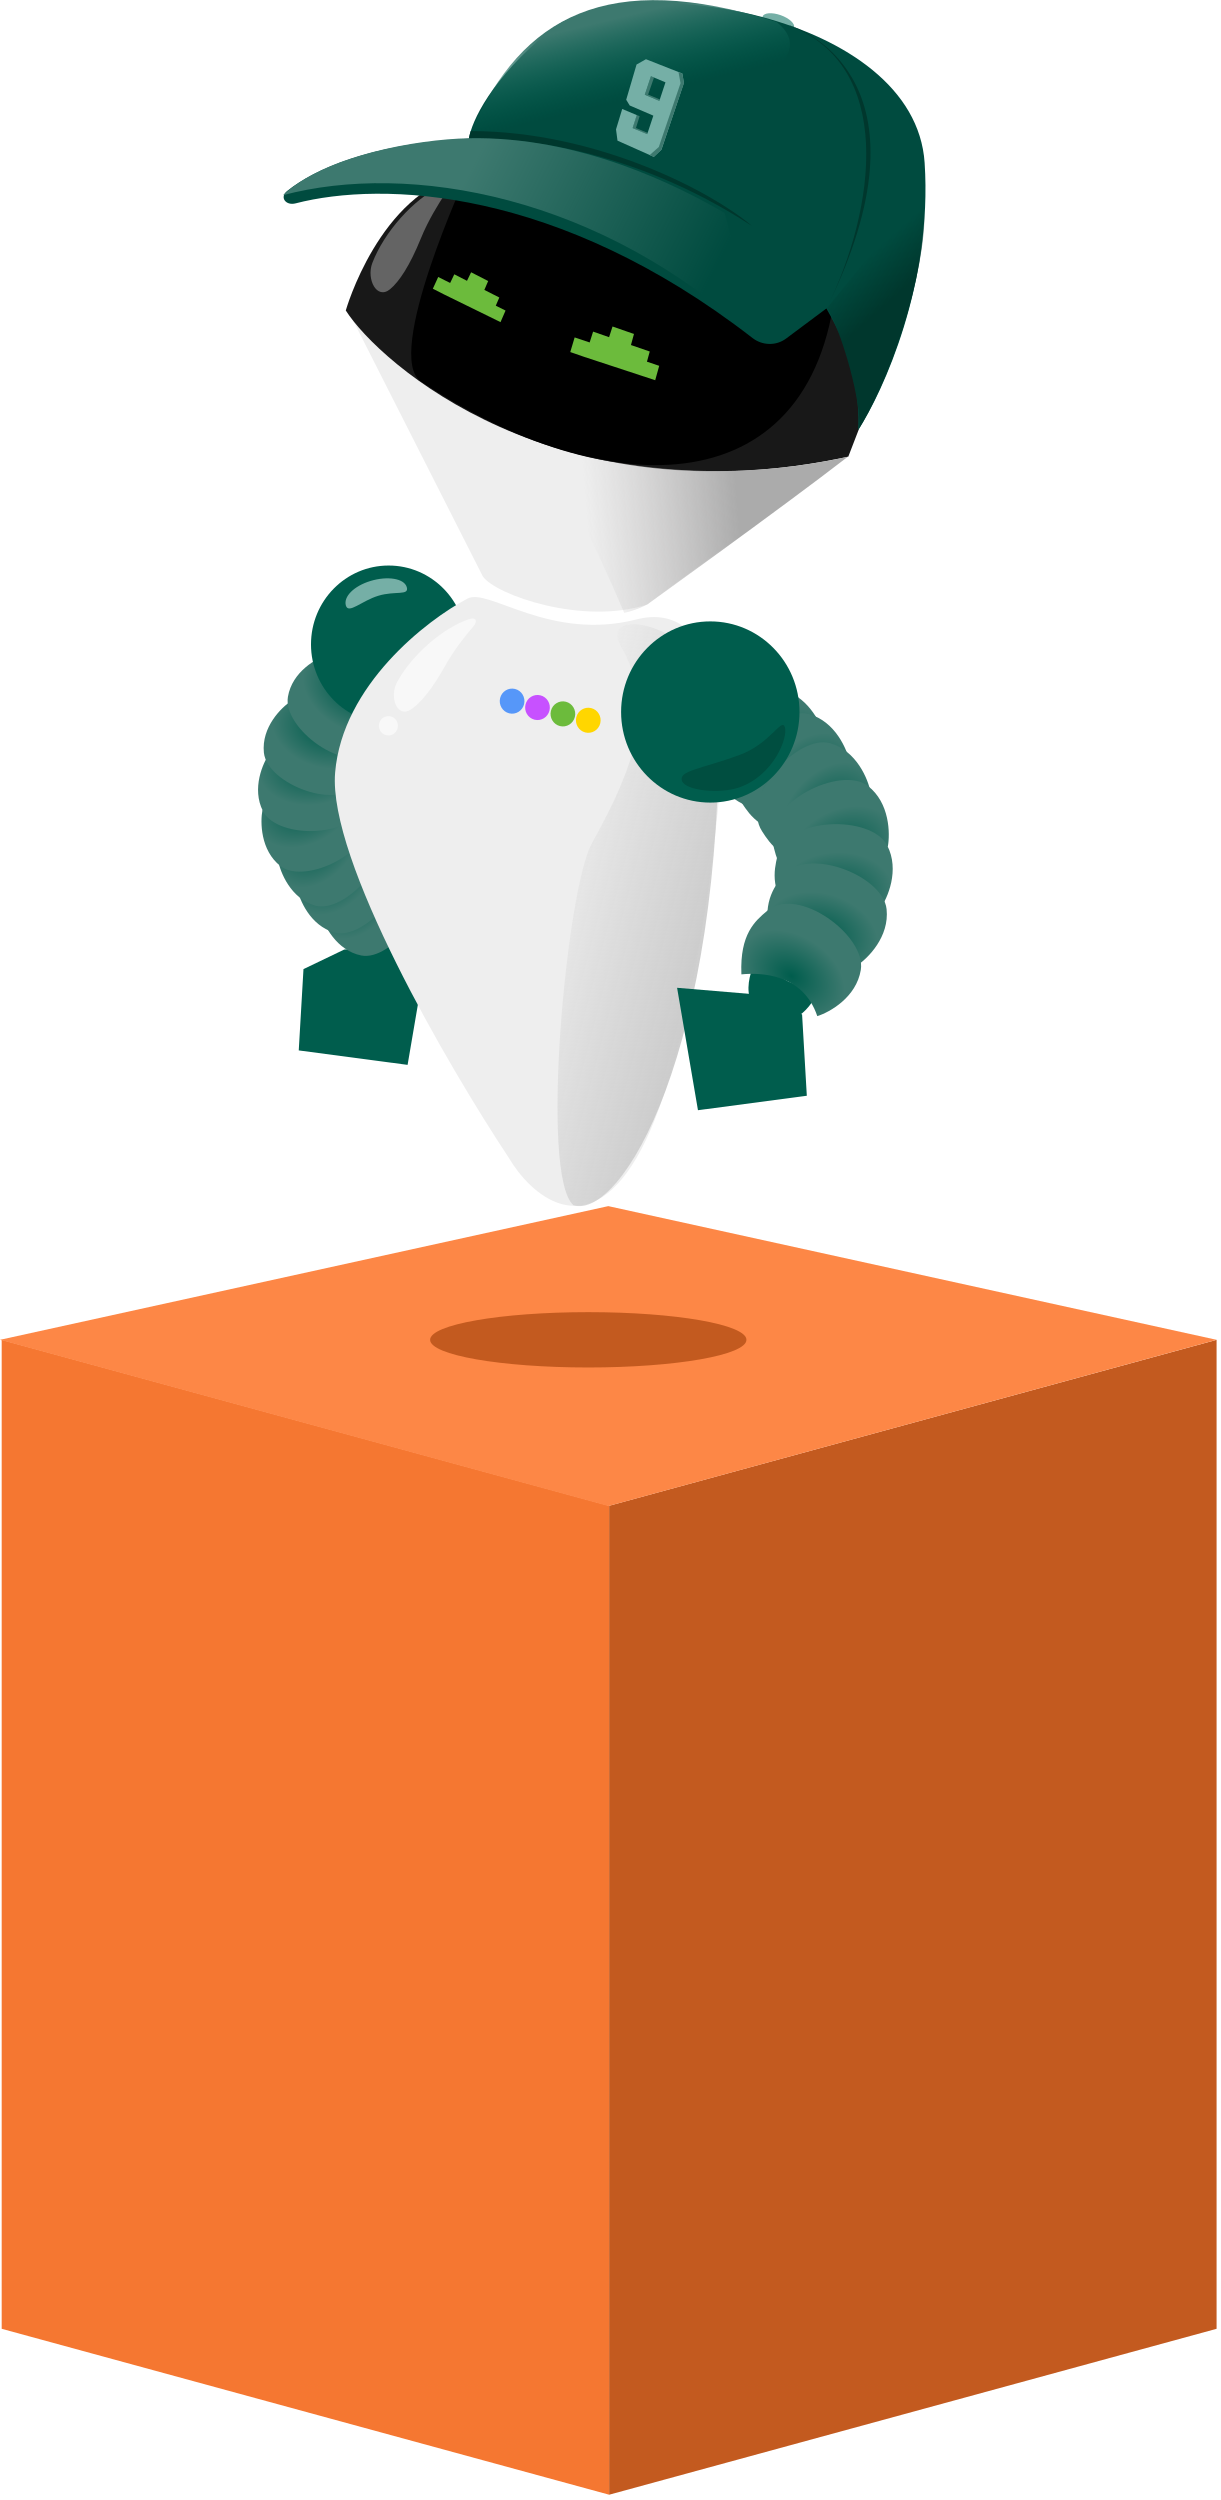
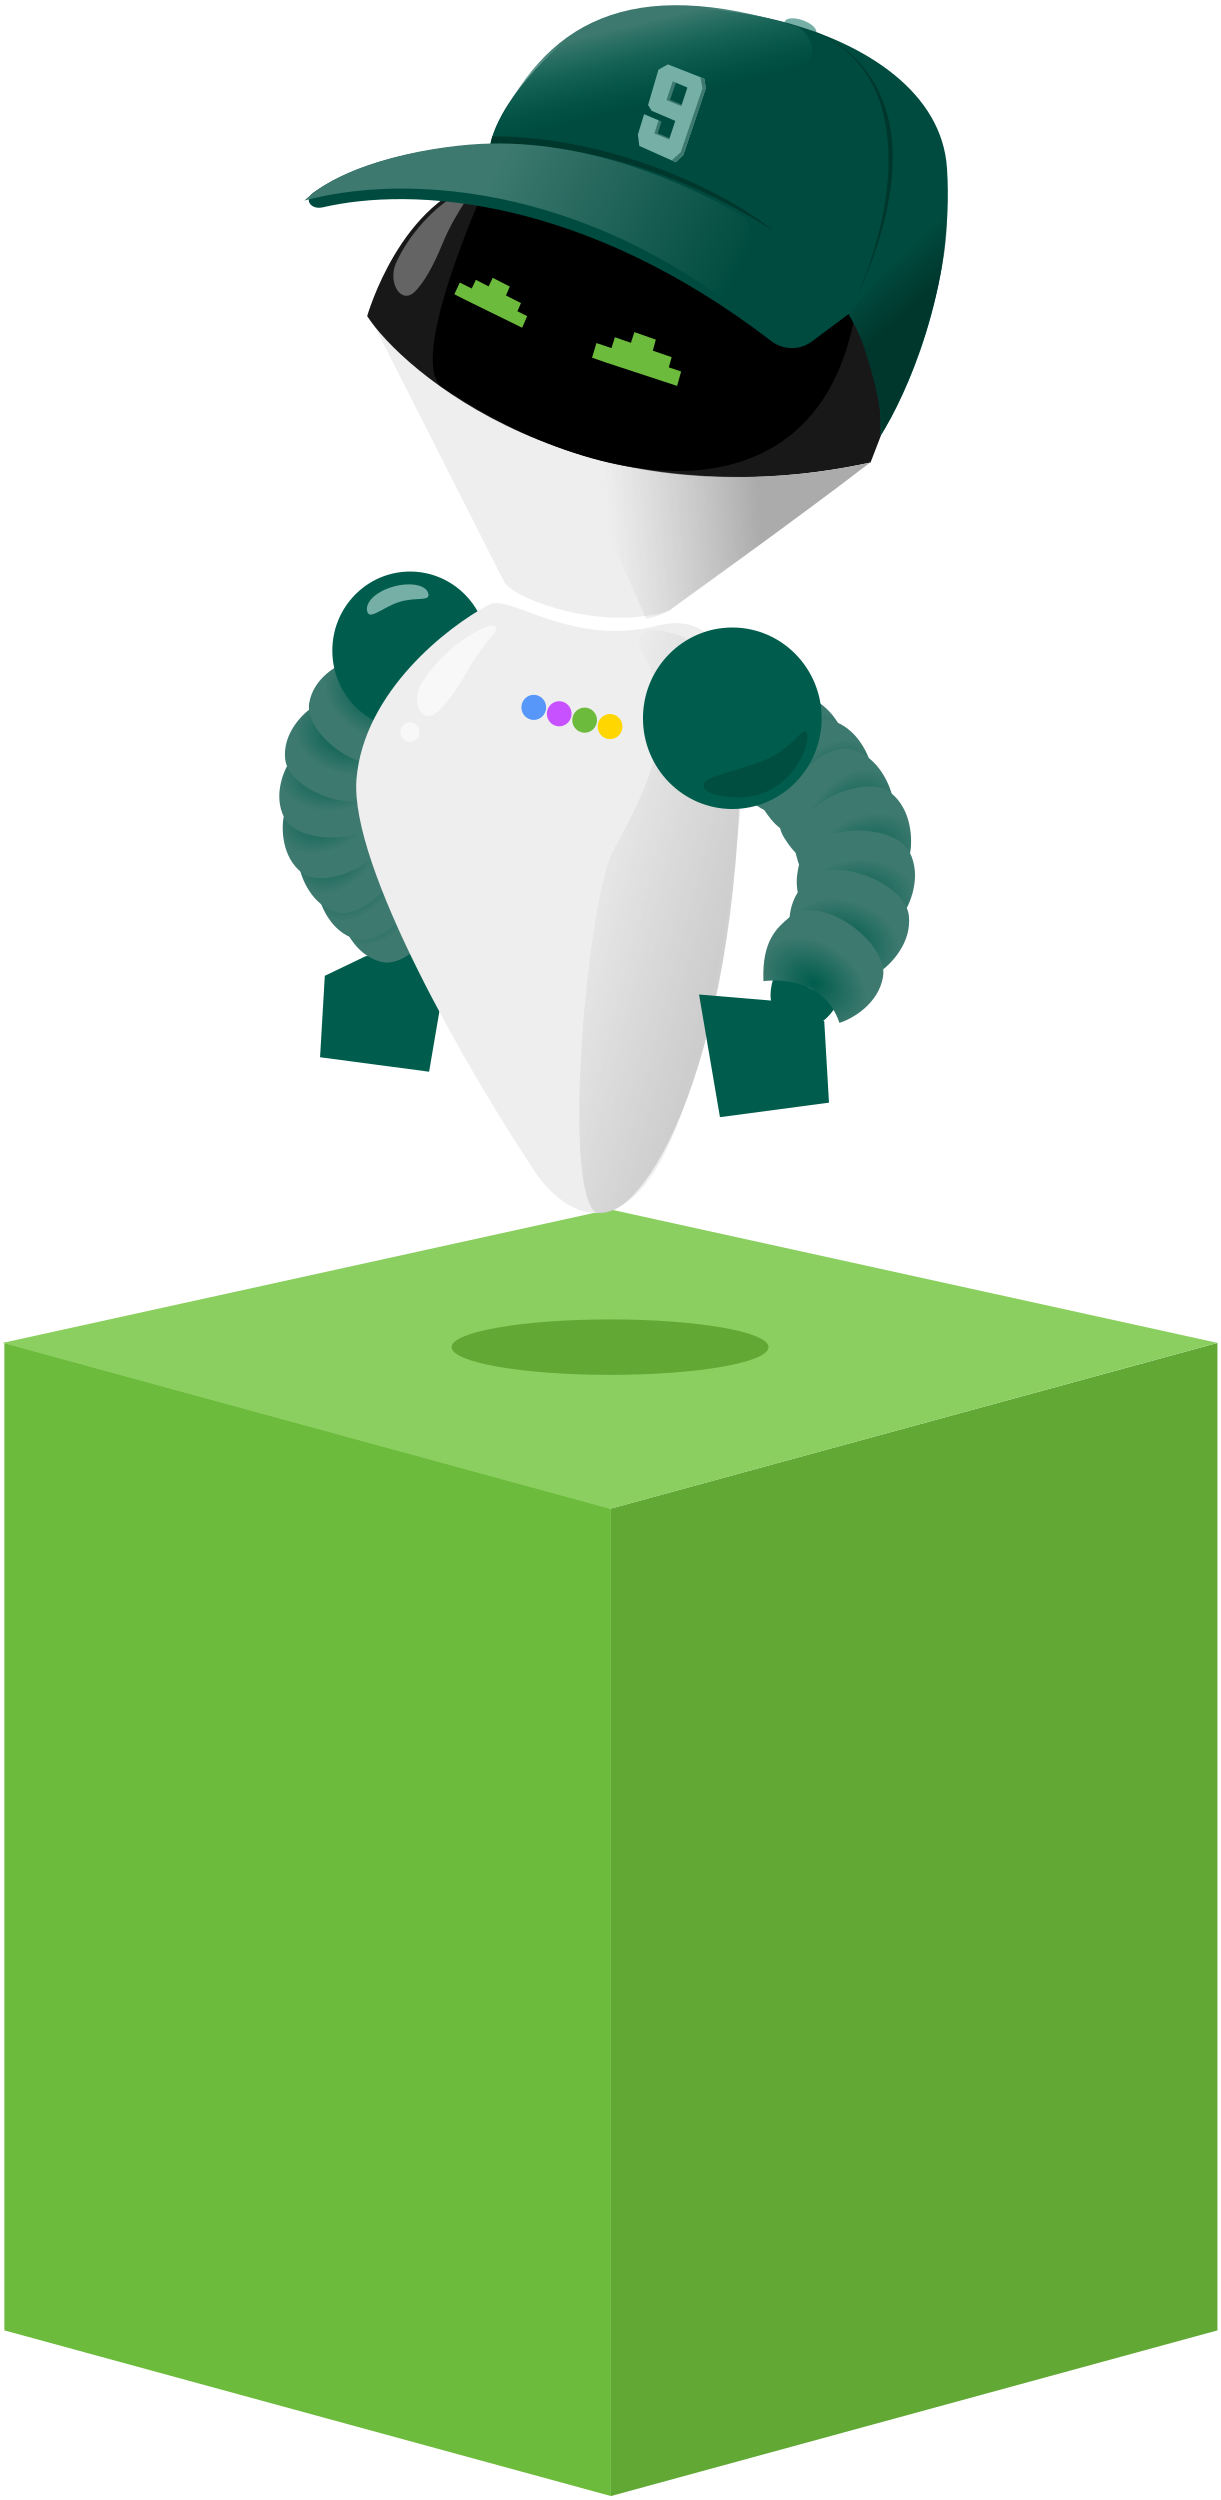
- <svg xmlns="http://www.w3.org/2000/svg" width="225" height="461" viewBox="0 0 225 461" fill="none">
-   <path d="M0.311 429.432L112.324 460.026V277.656L0.311 247.062V429.432Z" fill="#F57731" />
-   <path d="M224.338 429.432L112.324 460.026V277.656L224.338 247.062V429.432Z" fill="#C35A1F" />
-   <path d="M112.169 222.409L224.338 247.062L112.169 277.721L0 247.062L112.169 222.409Z" fill="#FD8746" />
-   <ellipse cx="108.478" cy="247.062" rx="29.165" ry="5.103" fill="#C35A1F" />
-   <path d="M79.011 173.789L63.476 175.096L55.962 178.703L55.089 193.697L75.161 196.362L79.011 173.789Z" fill="#005D4D" />
-   <path d="M89.035 106.292L64.185 57.254L156.004 84.208L119.36 111.453C107.631 115.369 91.421 109.733 89.035 106.292Z" fill="#EEEEEE" />
-   <path d="M156.425 84.208C102.513 95.846 69.941 66.952 63.763 57.254C63.763 57.254 69.911 35.564 85.665 32.011C114.306 16.608 169.313 3.516 160.216 74.368C160.216 74.368 157.267 82.069 156.425 84.208Z" fill="#181818" />
-   <path d="M154.32 50.729C151.052 93.78 111.771 93.174 77.661 70.386C70.61 65.676 86.168 31.917 86.168 31.917L122.857 33.681L154.32 50.729Z" fill="black" />
-   <path d="M115.107 113.006C109.67 100.263 103.366 87.747 100.201 81.89C124.406 89.727 146.01 86.539 156.339 84.223C144.331 93.507 119.339 111.475 119.339 111.475C119.339 111.475 117.299 112.568 115.107 113.006Z" fill="url(#paint0_linear)" />
-   <path d="M81.243 34.371C76.233 36.726 70.846 42.802 68.662 48.476C67.514 51.456 69.478 55.364 71.936 53.324C73.599 51.943 75.548 49.045 77.627 43.919C78.96 40.634 80.878 37.538 82.176 35.598C82.888 34.535 82.401 33.826 81.243 34.371Z" fill="#646464" />
-   <path d="M59.123 168.428C59.718 170.625 62.044 175.253 66.587 176.186C72.266 177.353 81.136 165.835 76.987 160.384C75.35 158.234 73.281 155.546 66.598 155.589C66.553 155.582 66.525 155.582 66.526 155.589C66.742 158.921 66.317 166.202 59.123 168.428Z" fill="url(#paint1_radial)" />
-   <path d="M54.755 163.683C55.198 165.917 57.199 170.7 61.666 171.953C67.251 173.52 76.893 162.662 73.129 156.929C71.645 154.668 69.766 151.839 63.097 151.407C63.052 151.398 63.025 151.395 63.025 151.402C63.011 154.742 62.084 161.975 54.755 163.683Z" fill="url(#paint2_radial)" />
-   <path d="M51.263 158.613C51.674 160.853 53.608 165.664 58.058 166.981C63.62 168.628 73.412 157.909 69.728 152.123C68.275 149.84 66.436 146.985 59.773 146.457C59.728 146.447 59.701 146.444 59.701 146.452C59.641 149.791 58.614 157.009 51.263 158.613Z" fill="url(#paint3_radial)" />
-   <path d="M48.396 149.375C47.97 151.612 48.034 156.808 51.699 159.691C56.279 163.294 69.257 156.968 67.918 150.213C67.39 147.548 66.709 144.207 60.701 141.234C60.663 141.209 60.639 141.196 60.636 141.202C59.375 144.287 55.815 150.621 48.396 149.375Z" fill="url(#paint4_radial)" />
-   <path d="M49.781 138.808C48.466 140.655 46.366 145.393 48.492 149.577C51.149 154.807 65.543 154.631 67.134 147.933C67.761 145.291 68.532 141.969 64.318 136.7C64.294 136.66 64.278 136.638 64.272 136.643C61.848 138.899 55.99 143.117 49.781 138.808Z" fill="url(#paint5_radial)" />
-   <path d="M53.739 129.235C51.85 130.465 48.19 134.094 48.661 138.778C49.25 144.633 62.71 149.818 66.603 144.176C68.138 141.95 70.051 139.145 68.028 132.675C68.02 132.629 68.012 132.602 68.006 132.605C64.937 133.804 57.966 135.552 53.739 129.235Z" fill="url(#paint6_radial)" />
-   <path d="M60.519 120.688C58.374 121.353 53.884 123.844 53.093 128.483C52.103 134.282 63.684 142.967 68.933 138.602C71.003 136.88 73.591 134.704 73.362 127.92C73.367 127.874 73.367 127.846 73.36 127.846C70.087 128.159 62.91 127.93 60.519 120.688Z" fill="url(#paint7_radial)" />
-   <ellipse cx="71.664" cy="118.827" rx="14.316" ry="14.543" fill="#005D4D" />
-   <path d="M75.008 108.27C75.484 109.893 72.882 108.913 69.782 109.852C66.682 110.79 64.257 113.291 63.781 111.668C63.305 110.045 65.234 108.064 68.334 107.126C71.434 106.187 74.532 106.647 75.008 108.27Z" fill="#75AFA6" />
-   <path d="M61.798 142.456C63.146 126.369 78.646 114.361 86.227 110.368C90.06 108.349 101.388 118.316 117.395 114.218C132.457 110.363 134.243 133.471 132.979 142.456C131.716 159.427 126.83 197.392 117.395 213.479C107.961 229.566 97.74 220.182 93.809 213.479C82.577 196.507 60.45 158.543 61.798 142.456Z" fill="#EEEEEE" />
-   <ellipse rx="2.279" ry="2.311" transform="matrix(0.969832 0.243773 -0.236675 0.971589 94.4317 129.29)" fill="#5697F9" />
-   <ellipse rx="2.279" ry="2.311" transform="matrix(0.969832 0.243773 -0.236675 0.971589 99.1138 130.466)" fill="#C751FF" />
-   <ellipse rx="2.279" ry="2.311" transform="matrix(0.969832 0.243773 -0.236675 0.971589 103.796 131.643)" fill="#6CBB3C" />
-   <ellipse rx="2.279" ry="2.311" transform="matrix(0.969832 0.243773 -0.236675 0.971589 108.478 132.82)" fill="#FFD600" />
-   <path d="M109.088 155.606C117.353 140.71 120.884 130.281 114.446 119.116C109.853 111.151 130.855 115.185 132.558 130.281C133.332 193.81 114.523 224.97 105.75 222.245C99.455 216.793 104.524 163.832 109.088 155.606Z" fill="url(#paint8_linear)" />
-   <path d="M151.568 181.326C144.823 183.278 141.342 177.947 140.445 175.038C138.873 177.638 135.38 184.618 141.482 187.565C146.828 190.148 150.123 184.982 151.568 181.326Z" fill="#005D4D" />
-   <path d="M151.943 135.493C151.284 133.109 148.729 128.094 143.787 127.108C137.61 125.875 128.04 138.444 132.58 144.342C134.371 146.668 136.636 149.577 143.897 149.49C143.946 149.496 143.976 149.497 143.975 149.489C143.721 145.869 144.14 137.955 151.943 135.493Z" fill="url(#paint9_radial)" />
-   <path d="M156.718 140.622C156.224 138.197 154.021 133.013 149.16 131.678C143.083 130.009 132.669 141.866 136.792 148.072C138.419 150.52 140.477 153.583 147.726 154.012C147.775 154.022 147.805 154.025 147.805 154.017C147.8 150.388 148.764 142.523 156.718 140.622Z" fill="url(#paint10_radial)" />
-   <path d="M160.544 146.11C160.084 143.678 157.953 138.463 153.11 137.059C147.057 135.303 136.481 147.01 140.517 153.274C142.109 155.746 144.125 158.837 151.367 159.37C151.416 159.381 151.446 159.384 151.446 159.376C151.492 155.747 152.564 147.897 160.544 146.11Z" fill="url(#paint11_radial)" />
-   <path d="M163.712 156.131C164.162 153.697 164.062 148.052 160.063 144.942C155.065 141.054 141 148.007 142.495 155.339C143.084 158.231 143.844 161.858 150.39 165.051C150.431 165.079 150.458 165.093 150.461 165.085C151.813 161.727 155.644 154.822 163.712 156.131Z" fill="url(#paint12_radial)" />
-   <path d="M162.27 167.621C163.688 165.607 165.941 160.445 163.607 155.912C160.689 150.245 145.049 150.524 143.36 157.812C142.694 160.686 141.877 164.301 146.486 170C146.512 170.043 146.53 170.067 146.536 170.062C149.157 167.596 155.497 162.977 162.27 167.621Z" fill="url(#paint13_radial)" />
-   <path d="M158.026 178.047C160.071 176.7 164.027 172.733 163.487 167.647C162.813 161.289 148.157 155.736 143.96 161.891C142.305 164.319 140.242 167.379 142.479 174.396C142.488 174.446 142.496 174.475 142.504 174.472C145.831 173.151 153.395 171.209 158.026 178.047Z" fill="url(#paint14_radial)" />
-   <path d="M150.708 187.376C153.036 186.639 157.899 183.906 158.732 178.86C159.773 172.554 147.138 163.186 141.461 167.961C139.221 169.844 136.422 172.225 136.71 179.595C136.706 179.646 136.706 179.676 136.714 179.675C140.268 179.316 148.068 179.521 150.708 187.376Z" fill="url(#paint15_radial)" />
-   <ellipse cx="130.978" cy="131.292" rx="16.447" ry="16.707" fill="#005D4D" />
-   <path d="M125.748 143.969C125.136 142.126 129.129 141.837 136.25 139.266C142.098 137.154 144.117 132.25 144.73 134.093C145.342 135.936 142.713 143.001 136.25 145.218C132.729 146.425 126.361 145.812 125.748 143.969Z" fill="#00372D" fill-opacity="0.391" />
-   <ellipse rx="3.073" ry="1.345" transform="matrix(0.942998 0.332799 -0.323616 0.946188 143.522 4.07085)" fill="#75AFA6" />
-   <path fill-rule="evenodd" clip-rule="evenodd" d="M86.463 25.569C86.967 22.413 90.532 14.518 101.419 5.621C115.509 -5.894 168.684 2.397 170.502 30.031C171.957 52.139 162.928 72.097 158.231 79.312C158.614 73.333 157.183 65.102 152.385 56.883L144.954 62.432C143.118 63.804 140.579 63.736 138.768 62.332C102.883 34.508 70.48 33.37 54.497 37.503C52.696 37.969 51.497 36.37 52.954 35.212C57.983 31.215 68.288 26.505 86.463 25.569Z" fill="#004B3F" />
-   <path d="M120.462 31.301C111.918 26.55 92.182 24.273 86.891 24.091C96.267 3.115 111.964 -5.839 143.192 4.053C154.679 13.082 122.345 22.464 120.462 31.301Z" fill="url(#paint16_linear)" />
-   <path d="M138.649 41.661C116.074 26.944 94.807 25.305 86.468 25.56C86.514 25.136 86.8 24.17 86.8 24.17C110.05 24.17 131.349 35.386 138.649 41.661Z" fill="#00372D" />
-   <path d="M158.464 78.988C158.833 74.295 155.507 61.814 152.505 56.793L170.139 35.085C171.969 42.769 167.056 64.582 158.464 78.988Z" fill="url(#paint17_linear)" />
-   <path d="M139.744 62.79C110.892 35.833 75.331 29.842 52.19 35.989C59.796 28.767 76.69 25.684 86.458 25.493C106.938 25.091 124.946 34.238 133.626 39.276L139.744 62.79Z" fill="url(#paint18_linear)" />
-   <path d="M145.182 4.55C149.381 5.748 172.476 16.043 152.499 56.704C161.536 38.309 165.079 11.916 145.182 4.55Z" fill="#00372D" />
-   <path d="M120.603 14.297L119.51 17.446L121.672 18.338L121.588 18.599L118.897 17.467L120.022 14.06L120.603 14.297Z" fill="#3D796F" />
-   <path d="M117.945 21.436L117.268 23.604L119.46 24.522L119.36 24.786L116.654 23.625L117.364 21.199L117.945 21.436Z" fill="#3D796F" />
-   <path fill-rule="evenodd" clip-rule="evenodd" d="M119.114 10.918L125.828 13.563L126.112 15.3L121.973 27.594L120.569 28.928L113.866 25.938L113.593 23.856L114.736 20.095L117.419 21.222L116.661 23.614L119.345 24.742L120.476 21.326L116.117 19.451L115.471 18.393L117.382 11.896L119.114 10.918ZM120.031 14.056L118.899 17.472L121.583 18.599L122.714 15.183L120.031 14.056Z" fill="#75AFA6" />
-   <path d="M121.485 27.097L125.491 15.34L125.114 13.288L125.824 13.566L126.116 15.319L121.96 27.592L120.565 28.92L119.803 28.597L121.485 27.097Z" fill="#3D796F" />
-   <path d="M86.54 114.155C81.629 115.796 75.993 120.736 73.247 125.724C71.708 128.52 73.229 132.581 75.859 130.777C77.557 129.611 79.667 127.126 82.13 122.704C83.74 119.814 85.863 117.163 87.313 115.481C88.147 114.513 87.751 113.75 86.54 114.155Z" fill="#F8F8F8" />
-   <ellipse cx="71.619" cy="133.837" rx="1.756" ry="1.783" fill="#F8F8F8" />
-   <path d="M124.855 182.149L140.39 183.455L147.905 187.062L148.777 202.057L128.705 204.721L124.855 182.149Z" fill="#005D4D" />
-   <path d="M81.85 54.277L79.817 53.239L80.805 51.079L83.009 52.177L83.772 50.581L86.114 51.783L86.875 50.209L90.018 51.822L89.314 53.46L92.072 54.859L91.422 56.37L93.222 57.267L92.296 59.402L90.318 58.429L81.85 54.277Z" fill="#6CBB3C" />
-   <path d="M107.714 65.804L105.157 64.918L105.965 62.22L108.732 63.149L109.368 61.15L112.314 62.178L112.95 60.206L116.904 61.586L116.346 63.625L119.813 64.817L119.297 66.697L121.557 67.456L120.819 70.114L118.337 69.296L107.714 65.804Z" fill="#6CBB3C" />
+ <svg xmlns="http://www.w3.org/2000/svg" width="186" height="381" viewBox="0 0 186 381" fill="none">
+   <path d="M0.666 355.151L93.103 380.397V229.901L0.666 204.654V355.151Z" fill="#6CBB3C" />
+   <path d="M185.539 355.151L93.103 380.397V229.901L185.539 204.654V355.151Z" fill="#61A835" />
+   <path d="M92.974 184.31L185.539 204.654L92.974 229.954L0.409 204.654L92.974 184.31Z" fill="#8ACF5F" />
+   <ellipse cx="92.974" cy="205.304" rx="24.144" ry="4.225" fill="#61A835" />
+   <path d="M68.582 144.644L55.721 145.726L49.5 148.712L48.777 161.125L65.394 163.331L68.582 144.644Z" fill="#005D4D" />
+   <path d="M76.881 88.766L56.309 48.17L132.322 70.484L101.986 93.039C92.276 96.281 78.857 91.615 76.881 88.766Z" fill="#EEEEEE" />
+   <path d="M132.67 70.484C88.038 80.118 61.073 56.198 55.959 48.17C55.959 48.17 61.048 30.214 74.091 27.272C97.801 14.521 143.339 3.683 135.808 62.338C135.808 62.338 133.367 68.713 132.67 70.484Z" fill="#181818" />
+   <path d="M130.927 42.768C128.222 78.409 95.703 77.907 67.464 59.042C61.627 55.142 74.507 27.194 74.507 27.194L104.88 28.655L130.927 42.768Z" fill="black" />
+   <path d="M98.465 94.324C93.964 83.775 88.745 73.414 86.125 68.565C106.163 75.053 124.048 72.414 132.599 70.497C122.658 78.183 101.969 93.057 101.969 93.057C101.969 93.057 100.28 93.962 98.465 94.324Z" fill="url(#paint0_linear)" />
+   <path d="M70.043 29.416C66.239 31.369 62.251 35.805 60.338 40.121C59.045 43.041 61.142 46.653 63.34 44.336C64.573 43.036 65.966 40.757 67.437 37.13C68.461 34.606 69.903 32.216 70.964 30.601C71.667 29.532 71.182 28.831 70.043 29.416Z" fill="#646464" />
+   <path d="M52.116 140.206C52.608 142.025 54.534 145.856 58.295 146.629C62.996 147.594 70.339 138.06 66.904 133.547C65.549 131.767 63.836 129.541 58.304 129.577C58.266 129.572 58.244 129.571 58.244 129.577C58.423 132.336 58.071 138.363 52.116 140.206Z" fill="url(#paint1_radial)" />
+   <path d="M48.501 136.278C48.867 138.128 50.523 142.086 54.222 143.124C58.845 144.422 66.827 135.433 63.712 130.687C62.483 128.815 60.927 126.473 55.406 126.115C55.369 126.107 55.346 126.105 55.346 126.111C55.335 128.876 54.568 134.863 48.501 136.278Z" fill="url(#paint2_radial)" />
+   <path d="M45.608 132.08C45.948 133.935 47.55 137.917 51.234 139.008C55.838 140.372 63.944 131.498 60.895 126.708C59.692 124.818 58.169 122.454 52.654 122.017C52.617 122.009 52.594 122.007 52.594 122.013C52.544 124.777 51.694 130.753 45.608 132.08Z" fill="url(#paint3_radial)" />
+   <path d="M43.235 124.433C42.882 126.285 42.935 130.586 45.969 132.973C49.761 135.956 60.505 130.718 59.397 125.126C58.96 122.921 58.396 120.154 53.422 117.694C53.39 117.672 53.37 117.662 53.368 117.667C52.324 120.22 49.377 125.464 43.235 124.433Z" fill="url(#paint4_radial)" />
+   <path d="M44.382 115.685C43.293 117.214 41.556 121.137 43.315 124.6C45.514 128.93 57.431 128.784 58.748 123.239C59.267 121.052 59.905 118.302 56.417 113.94C56.397 113.907 56.383 113.888 56.379 113.893C54.372 115.76 49.523 119.252 44.382 115.685Z" fill="url(#paint5_radial)" />
+   <path d="M47.658 107.76C46.094 108.778 43.064 111.783 43.454 115.66C43.941 120.507 55.084 124.8 58.307 120.129C59.578 118.286 61.162 115.964 59.487 110.608C59.48 110.57 59.474 110.548 59.468 110.55C56.928 111.542 51.157 112.99 47.658 107.76Z" fill="url(#paint6_radial)" />
+   <path d="M53.272 100.684C51.496 101.235 47.779 103.297 47.124 107.137C46.305 111.938 55.892 119.128 60.237 115.515C61.951 114.089 64.094 112.288 63.904 106.671C63.908 106.633 63.908 106.61 63.902 106.61C61.193 106.869 55.251 106.679 53.272 100.684Z" fill="url(#paint7_radial)" />
+   <ellipse cx="62.498" cy="99.144" rx="11.852" ry="12.039" fill="#005D4D" />
+   <path d="M65.268 90.404C65.662 91.748 63.509 90.936 60.943 91.713C58.376 92.49 56.368 94.561 55.974 93.217C55.58 91.874 57.177 90.233 59.743 89.457C62.31 88.68 64.874 89.061 65.268 90.404Z" fill="#75AFA6" />
+   <path d="M54.331 118.705C55.447 105.387 68.278 95.446 74.555 92.14C77.728 90.469 87.106 98.72 100.357 95.328C112.826 92.136 114.305 111.267 113.259 118.705C112.213 132.755 108.168 164.184 100.357 177.501C92.547 190.819 84.085 183.051 80.831 177.501C71.533 163.452 53.215 132.023 54.331 118.705Z" fill="#EEEEEE" />
+   <ellipse rx="1.886" ry="1.913" transform="matrix(0.969832 0.243773 -0.236675 0.971589 81.3466 107.805)" fill="#5697F9" />
+   <ellipse rx="1.886" ry="1.913" transform="matrix(0.969832 0.243773 -0.236675 0.971589 85.2235 108.779)" fill="#C751FF" />
+   <ellipse rx="1.886" ry="1.913" transform="matrix(0.969832 0.243773 -0.236675 0.971589 89.0995 109.753)" fill="#6CBB3C" />
+   <ellipse rx="1.886" ry="1.913" transform="matrix(0.969832 0.243773 -0.236675 0.971589 92.9745 110.727)" fill="#FFD600" />
+   <path d="M93.481 129.591C100.324 117.259 103.247 108.626 97.917 99.383C94.115 92.789 111.502 96.128 112.911 108.626C113.552 161.219 97.98 187.015 90.718 184.758C85.507 180.245 89.703 136.401 93.481 129.591Z" fill="url(#paint8_linear)" />
+   <path d="M128.65 150.883C123.066 152.5 120.184 148.086 119.442 145.678C118.14 147.83 115.249 153.609 120.3 156.049C124.726 158.187 127.454 153.91 128.65 150.883Z" fill="#005D4D" />
+   <path d="M128.959 112.941C128.413 110.967 126.298 106.816 122.207 105.999C117.093 104.979 109.17 115.384 112.929 120.266C114.412 122.192 116.286 124.6 122.297 124.528C122.338 124.533 122.363 124.534 122.362 124.527C122.152 121.53 122.499 114.979 128.959 112.941Z" fill="url(#paint9_radial)" />
+   <path d="M132.911 117.187C132.502 115.179 130.679 110.888 126.654 109.782C121.623 108.401 113.003 118.216 116.416 123.354C117.762 125.381 119.466 127.916 125.467 128.272C125.508 128.28 125.532 128.282 125.532 128.276C125.529 125.271 126.327 118.761 132.911 117.187Z" fill="url(#paint10_radial)" />
+   <path d="M136.077 121.73C135.697 119.717 133.933 115.4 129.924 114.237C124.913 112.783 116.157 122.475 119.498 127.661C120.816 129.707 122.485 132.266 128.481 132.708C128.521 132.716 128.546 132.719 128.546 132.712C128.584 129.708 129.472 123.21 136.077 121.73Z" fill="url(#paint11_radial)" />
+   <path d="M138.7 130.026C139.073 128.011 138.99 123.337 135.679 120.763C131.542 117.544 119.898 123.301 121.135 129.37C121.623 131.764 122.252 134.767 127.671 137.41C127.706 137.433 127.727 137.445 127.73 137.439C128.849 134.658 132.021 128.943 138.7 130.026Z" fill="url(#paint12_radial)" />
+   <path d="M137.506 139.538C138.68 137.87 140.545 133.597 138.613 129.844C136.198 125.153 123.25 125.384 121.852 131.417C121.3 133.797 120.624 136.789 124.44 141.508C124.461 141.543 124.476 141.563 124.481 141.559C126.65 139.517 131.899 135.693 137.506 139.538Z" fill="url(#paint13_radial)" />
+   <path d="M133.993 148.169C135.686 147.054 138.961 143.77 138.514 139.559C137.956 134.296 125.823 129.699 122.349 134.794C120.978 136.804 119.271 139.337 121.123 145.147C121.13 145.188 121.137 145.212 121.143 145.21C123.897 144.116 130.16 142.508 133.993 148.169Z" fill="url(#paint14_radial)" />
+   <path d="M127.934 155.892C129.861 155.282 133.888 153.019 134.577 148.842C135.439 143.621 124.979 135.866 120.279 139.819C118.425 141.379 116.108 143.349 116.346 149.451C116.342 149.493 116.343 149.518 116.349 149.517C119.292 149.219 125.749 149.389 127.934 155.892Z" fill="url(#paint15_radial)" />
+   <ellipse cx="111.604" cy="109.463" rx="13.616" ry="13.831" fill="#005D4D" />
+   <path d="M107.275 119.957C106.768 118.431 110.074 118.193 115.969 116.064C120.811 114.316 122.482 110.256 122.989 111.781C123.496 113.307 121.319 119.156 115.969 120.991C113.054 121.991 107.782 121.483 107.275 119.957Z" fill="#00372D" fill-opacity="0.391" />
+   <ellipse rx="2.544" ry="1.114" transform="matrix(0.942998 0.332799 -0.323616 0.946188 121.987 4.14201)" fill="#75AFA6" />
+   <path fill-rule="evenodd" clip-rule="evenodd" d="M74.749 21.94C75.166 19.326 78.118 12.791 87.131 5.425C98.795 -4.107 142.817 2.756 144.322 25.633C145.526 43.935 138.051 60.458 134.163 66.431C134.48 61.481 133.296 54.667 129.324 47.863L123.71 52.055C121.873 53.426 119.343 53.364 117.525 51.968C88.699 29.844 62.651 28.471 49.206 31.594C47.393 32.015 46.247 30.446 47.756 29.357C52.155 26.183 60.553 22.67 74.749 21.94Z" fill="#004B3F" />
+   <path d="M102.896 26.684C95.823 22.752 79.485 20.866 75.105 20.716C82.866 3.351 95.862 -4.062 121.714 4.127C131.223 11.602 104.455 19.369 102.896 26.684Z" fill="url(#paint16_linear)" />
+   <path d="M117.954 35.262C99.264 23.077 81.658 21.721 74.755 21.932C74.793 21.581 75.03 20.781 75.03 20.781C94.277 20.781 111.91 30.067 117.954 35.262Z" fill="#00372D" />
+   <path d="M134.357 66.162C134.663 62.278 131.91 51.945 129.424 47.788L144.022 29.817C145.537 36.178 141.47 54.237 134.357 66.162Z" fill="url(#paint17_linear)" />
+   <path d="M118.859 52.753C94.974 30.437 65.535 25.477 46.377 30.566C52.673 24.587 66.66 22.035 74.746 21.876C91.701 21.544 106.608 29.116 113.795 33.287L118.859 52.753Z" fill="url(#paint18_linear)" />
+   <path d="M123.361 4.539C126.837 5.531 145.957 14.053 129.418 47.715C136.9 32.487 139.833 10.637 123.361 4.539Z" fill="#00372D" />
+   <path d="M103.014 12.608L102.109 15.215L103.898 15.953L103.829 16.169L101.601 15.232L102.533 12.411L103.014 12.608Z" fill="#3D796F" />
+   <path d="M100.813 18.518L100.252 20.313L102.067 21.073L101.984 21.291L99.744 20.33L100.331 18.322L100.813 18.518Z" fill="#3D796F" />
+   <path fill-rule="evenodd" clip-rule="evenodd" d="M101.78 9.81L107.339 12L107.574 13.438L104.147 23.616L102.985 24.72L97.436 22.245L97.21 20.521L98.156 17.408L100.377 18.341L99.75 20.321L101.972 21.255L102.908 18.427L99.299 16.875L98.764 15.999L100.346 10.62L101.78 9.81ZM102.54 12.409L101.603 15.236L103.824 16.169L104.761 13.341L102.54 12.409Z" fill="#75AFA6" />
+   <path d="M103.744 23.204L107.061 13.471L106.749 11.772L107.336 12.002L107.578 13.454L104.137 23.614L102.983 24.714L102.351 24.446L103.744 23.204Z" fill="#3D796F" />
+   <path d="M74.411 95.419C70.687 96.814 66.549 100.386 64.238 104.123C62.559 106.836 64.231 110.608 66.639 108.517C67.918 107.407 69.436 105.456 71.165 102.353C72.398 100.139 73.995 98.095 75.177 96.699C76.003 95.724 75.608 94.971 74.411 95.419Z" fill="#F8F8F8" />
+   <ellipse cx="62.462" cy="111.569" rx="1.453" ry="1.476" fill="#F8F8F8" />
+   <path d="M106.534 151.565L119.394 152.646L125.615 155.632L126.338 168.046L109.721 170.252L106.534 151.565Z" fill="#005D4D" />
+   <path d="M70.931 45.705L69.247 44.846L70.066 43.058L71.89 43.967L72.522 42.646L74.461 43.64L75.091 42.338L77.692 43.673L77.11 45.029L79.393 46.188L78.855 47.438L80.345 48.181L79.579 49.948L77.941 49.143L70.931 45.705Z" fill="#6CBB3C" />
+   <path d="M92.343 55.248L90.226 54.514L90.895 52.281L93.186 53.05L93.712 51.395L96.151 52.246L96.678 50.614L99.951 51.756L99.489 53.444L102.359 54.431L101.932 55.987L103.803 56.616L103.192 58.816L101.137 58.139L92.343 55.248Z" fill="#6CBB3C" />
  <defs>
-     <linearGradient id="paint0_linear" x1="154.254" y1="87.701" x2="98.513" y2="92.064" gradientUnits="userSpaceOnUse">
+     <linearGradient id="paint0_linear" x1="130.873" y1="73.376" x2="84.727" y2="76.988" gradientUnits="userSpaceOnUse">
      <stop offset="0.333" stop-color="#ABABAB" />
      <stop offset="0.833" stop-color="#B9B7B7" stop-opacity="0" />
    </linearGradient>
-     <radialGradient id="paint1_radial" cx="0" cy="0" r="1" gradientUnits="userSpaceOnUse" gradientTransform="translate(65.95 164.208) rotate(35.2195) scale(8.77425 12.6962)">
+     <radialGradient id="paint1_radial" cx="0" cy="0" r="1" gradientUnits="userSpaceOnUse" gradientTransform="translate(57.7671 136.712) rotate(35.2195) scale(7.26381 10.5106)">
      <stop stop-color="#005D4D" />
      <stop offset="0.776" stop-color="#3D796F" />
    </radialGradient>
-     <radialGradient id="paint2_radial" cx="0" cy="0" r="1" gradientUnits="userSpaceOnUse" gradientTransform="translate(61.856 159.959) rotate(39.2513) scale(8.78354 12.6827)">
+     <radialGradient id="paint2_radial" cx="0" cy="0" r="1" gradientUnits="userSpaceOnUse" gradientTransform="translate(54.3788 133.195) rotate(39.2513) scale(7.2715 10.4995)">
      <stop stop-color="#005D4D" />
      <stop offset="0.776" stop-color="#3D796F" />
    </radialGradient>
-     <radialGradient id="paint3_radial" cx="0" cy="0" r="1" gradientUnits="userSpaceOnUse" gradientTransform="translate(58.4141 154.991) rotate(40.0608) scale(8.78545 12.68)">
+     <radialGradient id="paint3_radial" cx="0" cy="0" r="1" gradientUnits="userSpaceOnUse" gradientTransform="translate(51.5284 129.082) rotate(40.0608) scale(7.27308 10.4972)">
      <stop stop-color="#005D4D" />
      <stop offset="0.776" stop-color="#3D796F" />
    </radialGradient>
-     <radialGradient id="paint4_radial" cx="0" cy="0" r="1" gradientUnits="userSpaceOnUse" gradientTransform="translate(56.3569 148.668) rotate(61.5025) scale(8.83506 12.6088)">
+     <radialGradient id="paint4_radial" cx="0" cy="0" r="1" gradientUnits="userSpaceOnUse" gradientTransform="translate(49.8255 123.847) rotate(61.5025) scale(7.31415 10.4383)">
      <stop stop-color="#005D4D" />
      <stop offset="0.776" stop-color="#3D796F" />
    </radialGradient>
-     <radialGradient id="paint5_radial" cx="0" cy="0" r="1" gradientUnits="userSpaceOnUse" gradientTransform="translate(57.2925 141.578) rotate(86.1324) scale(8.8664 12.5642)">
+     <radialGradient id="paint5_radial" cx="0" cy="0" r="1" gradientUnits="userSpaceOnUse" gradientTransform="translate(50.6007 117.978) rotate(86.1325) scale(7.34009 10.4014)">
      <stop stop-color="#005D4D" />
      <stop offset="0.776" stop-color="#3D796F" />
    </radialGradient>
-     <radialGradient id="paint6_radial" cx="0" cy="0" r="1" gradientUnits="userSpaceOnUse" gradientTransform="translate(59.7321 134.605) rotate(107.275) scale(8.85461 12.581)">
+     <radialGradient id="paint6_radial" cx="0" cy="0" r="1" gradientUnits="userSpaceOnUse" gradientTransform="translate(52.6192 112.205) rotate(107.275) scale(7.33034 10.4152)">
      <stop stop-color="#005D4D" />
      <stop offset="0.776" stop-color="#3D796F" />
    </radialGradient>
-     <radialGradient id="paint7_radial" cx="0" cy="0" r="1" gradientUnits="userSpaceOnUse" gradientTransform="translate(64.8623 127.502) rotate(122.789) scale(8.82591 12.6219)">
+     <radialGradient id="paint7_radial" cx="0" cy="0" r="1" gradientUnits="userSpaceOnUse" gradientTransform="translate(56.8675 106.325) rotate(122.789) scale(7.30657 10.4491)">
      <stop stop-color="#005D4D" />
      <stop offset="0.776" stop-color="#3D796F" />
    </radialGradient>
-     <linearGradient id="paint8_linear" x1="140.393" y1="167.494" x2="101.316" y2="157.27" gradientUnits="userSpaceOnUse">
+     <linearGradient id="paint8_linear" x1="119.397" y1="139.433" x2="87.047" y2="130.969" gradientUnits="userSpaceOnUse">
      <stop offset="0.102" stop-color="#C8C8C8" />
      <stop offset="1" stop-color="#C4C4C4" stop-opacity="0" />
    </linearGradient>
-     <radialGradient id="paint9_radial" cx="0" cy="0" r="1" gradientUnits="userSpaceOnUse" gradientTransform="translate(144.551 140.12) rotate(-145.098) scale(9.53343 13.7969)">
+     <radialGradient id="paint9_radial" cx="0" cy="0" r="1" gradientUnits="userSpaceOnUse" gradientTransform="translate(122.838 116.771) rotate(-145.098) scale(7.8923 11.4219)">
      <stop stop-color="#005D4D" />
      <stop offset="0.776" stop-color="#3D796F" />
    </radialGradient>
-     <radialGradient id="paint10_radial" cx="0" cy="0" r="1" gradientUnits="userSpaceOnUse" gradientTransform="translate(149.024 144.712) rotate(-141.065) scale(9.54349 13.7824)">
+     <radialGradient id="paint10_radial" cx="0" cy="0" r="1" gradientUnits="userSpaceOnUse" gradientTransform="translate(126.542 120.572) rotate(-141.065) scale(7.90063 11.4098)">
      <stop stop-color="#005D4D" />
      <stop offset="0.776" stop-color="#3D796F" />
    </radialGradient>
-     <radialGradient id="paint11_radial" cx="0" cy="0" r="1" gradientUnits="userSpaceOnUse" gradientTransform="translate(152.794 150.089) rotate(-140.255) scale(9.54556 13.7794)">
+     <radialGradient id="paint11_radial" cx="0" cy="0" r="1" gradientUnits="userSpaceOnUse" gradientTransform="translate(129.662 125.024) rotate(-140.255) scale(7.90234 11.4073)">
      <stop stop-color="#005D4D" />
      <stop offset="0.776" stop-color="#3D796F" />
    </radialGradient>
-     <radialGradient id="paint12_radial" cx="0" cy="0" r="1" gradientUnits="userSpaceOnUse" gradientTransform="translate(155.066 156.947) rotate(-118.81) scale(9.59958 13.7018)">
+     <radialGradient id="paint12_radial" cx="0" cy="0" r="1" gradientUnits="userSpaceOnUse" gradientTransform="translate(131.543 130.702) rotate(-118.81) scale(7.94706 11.3431)">
      <stop stop-color="#005D4D" />
      <stop offset="0.776" stop-color="#3D796F" />
    </radialGradient>
-     <radialGradient id="paint13_radial" cx="0" cy="0" r="1" gradientUnits="userSpaceOnUse" gradientTransform="translate(154.091 164.657) rotate(-94.178) scale(9.63421 13.6526)">
+     <radialGradient id="paint13_radial" cx="0" cy="0" r="1" gradientUnits="userSpaceOnUse" gradientTransform="translate(130.735 137.084) rotate(-94.178) scale(7.97573 11.3024)">
      <stop stop-color="#005D4D" />
      <stop offset="0.776" stop-color="#3D796F" />
    </radialGradient>
-     <radialGradient id="paint14_radial" cx="0" cy="0" r="1" gradientUnits="userSpaceOnUse" gradientTransform="translate(151.482 172.249) rotate(-73.0364) scale(9.62199 13.6699)">
+     <radialGradient id="paint14_radial" cx="0" cy="0" r="1" gradientUnits="userSpaceOnUse" gradientTransform="translate(128.576 143.369) rotate(-73.0364) scale(7.96561 11.3167)">
      <stop stop-color="#005D4D" />
      <stop offset="0.776" stop-color="#3D796F" />
    </radialGradient>
-     <radialGradient id="paint15_radial" cx="0" cy="0" r="1" gradientUnits="userSpaceOnUse" gradientTransform="translate(145.949 179.998) rotate(-57.5239) scale(9.59108 13.714)">
+     <radialGradient id="paint15_radial" cx="0" cy="0" r="1" gradientUnits="userSpaceOnUse" gradientTransform="translate(123.995 149.784) rotate(-57.5239) scale(7.94003 11.3532)">
      <stop stop-color="#005D4D" />
      <stop offset="0.776" stop-color="#3D796F" />
    </radialGradient>
-     <linearGradient id="paint16_linear" x1="121.935" y1="0.026" x2="125.919" y2="16.377" gradientUnits="userSpaceOnUse">
+     <linearGradient id="paint16_linear" x1="104.116" y1="0.793" x2="107.414" y2="14.33" gradientUnits="userSpaceOnUse">
      <stop offset="0.077" stop-color="#3D796F" />
      <stop offset="0.965" stop-color="#006857" stop-opacity="0" />
    </linearGradient>
-     <linearGradient id="paint17_linear" x1="157.308" y1="49.671" x2="164.646" y2="57.836" gradientUnits="userSpaceOnUse">
+     <linearGradient id="paint17_linear" x1="133.4" y1="41.893" x2="139.475" y2="48.651" gradientUnits="userSpaceOnUse">
      <stop stop-color="#00372D" stop-opacity="0" />
      <stop offset="0.309" stop-color="#00372D" stop-opacity="0.391" />
      <stop offset="0.478" stop-color="#00372D" stop-opacity="0.598" />
      <stop offset="0.809" stop-color="#00372D" />
      <stop offset="1" stop-color="#00372D" />
    </linearGradient>
-     <linearGradient id="paint18_linear" x1="89.675" y1="25.48" x2="132.981" y2="47.554" gradientUnits="userSpaceOnUse">
+     <linearGradient id="paint18_linear" x1="77.409" y1="21.866" x2="113.26" y2="40.14" gradientUnits="userSpaceOnUse">
      <stop stop-color="#3D796F" />
      <stop offset="1" stop-color="#3D796F" stop-opacity="0" />
    </linearGradient>
  </defs>
</svg>
